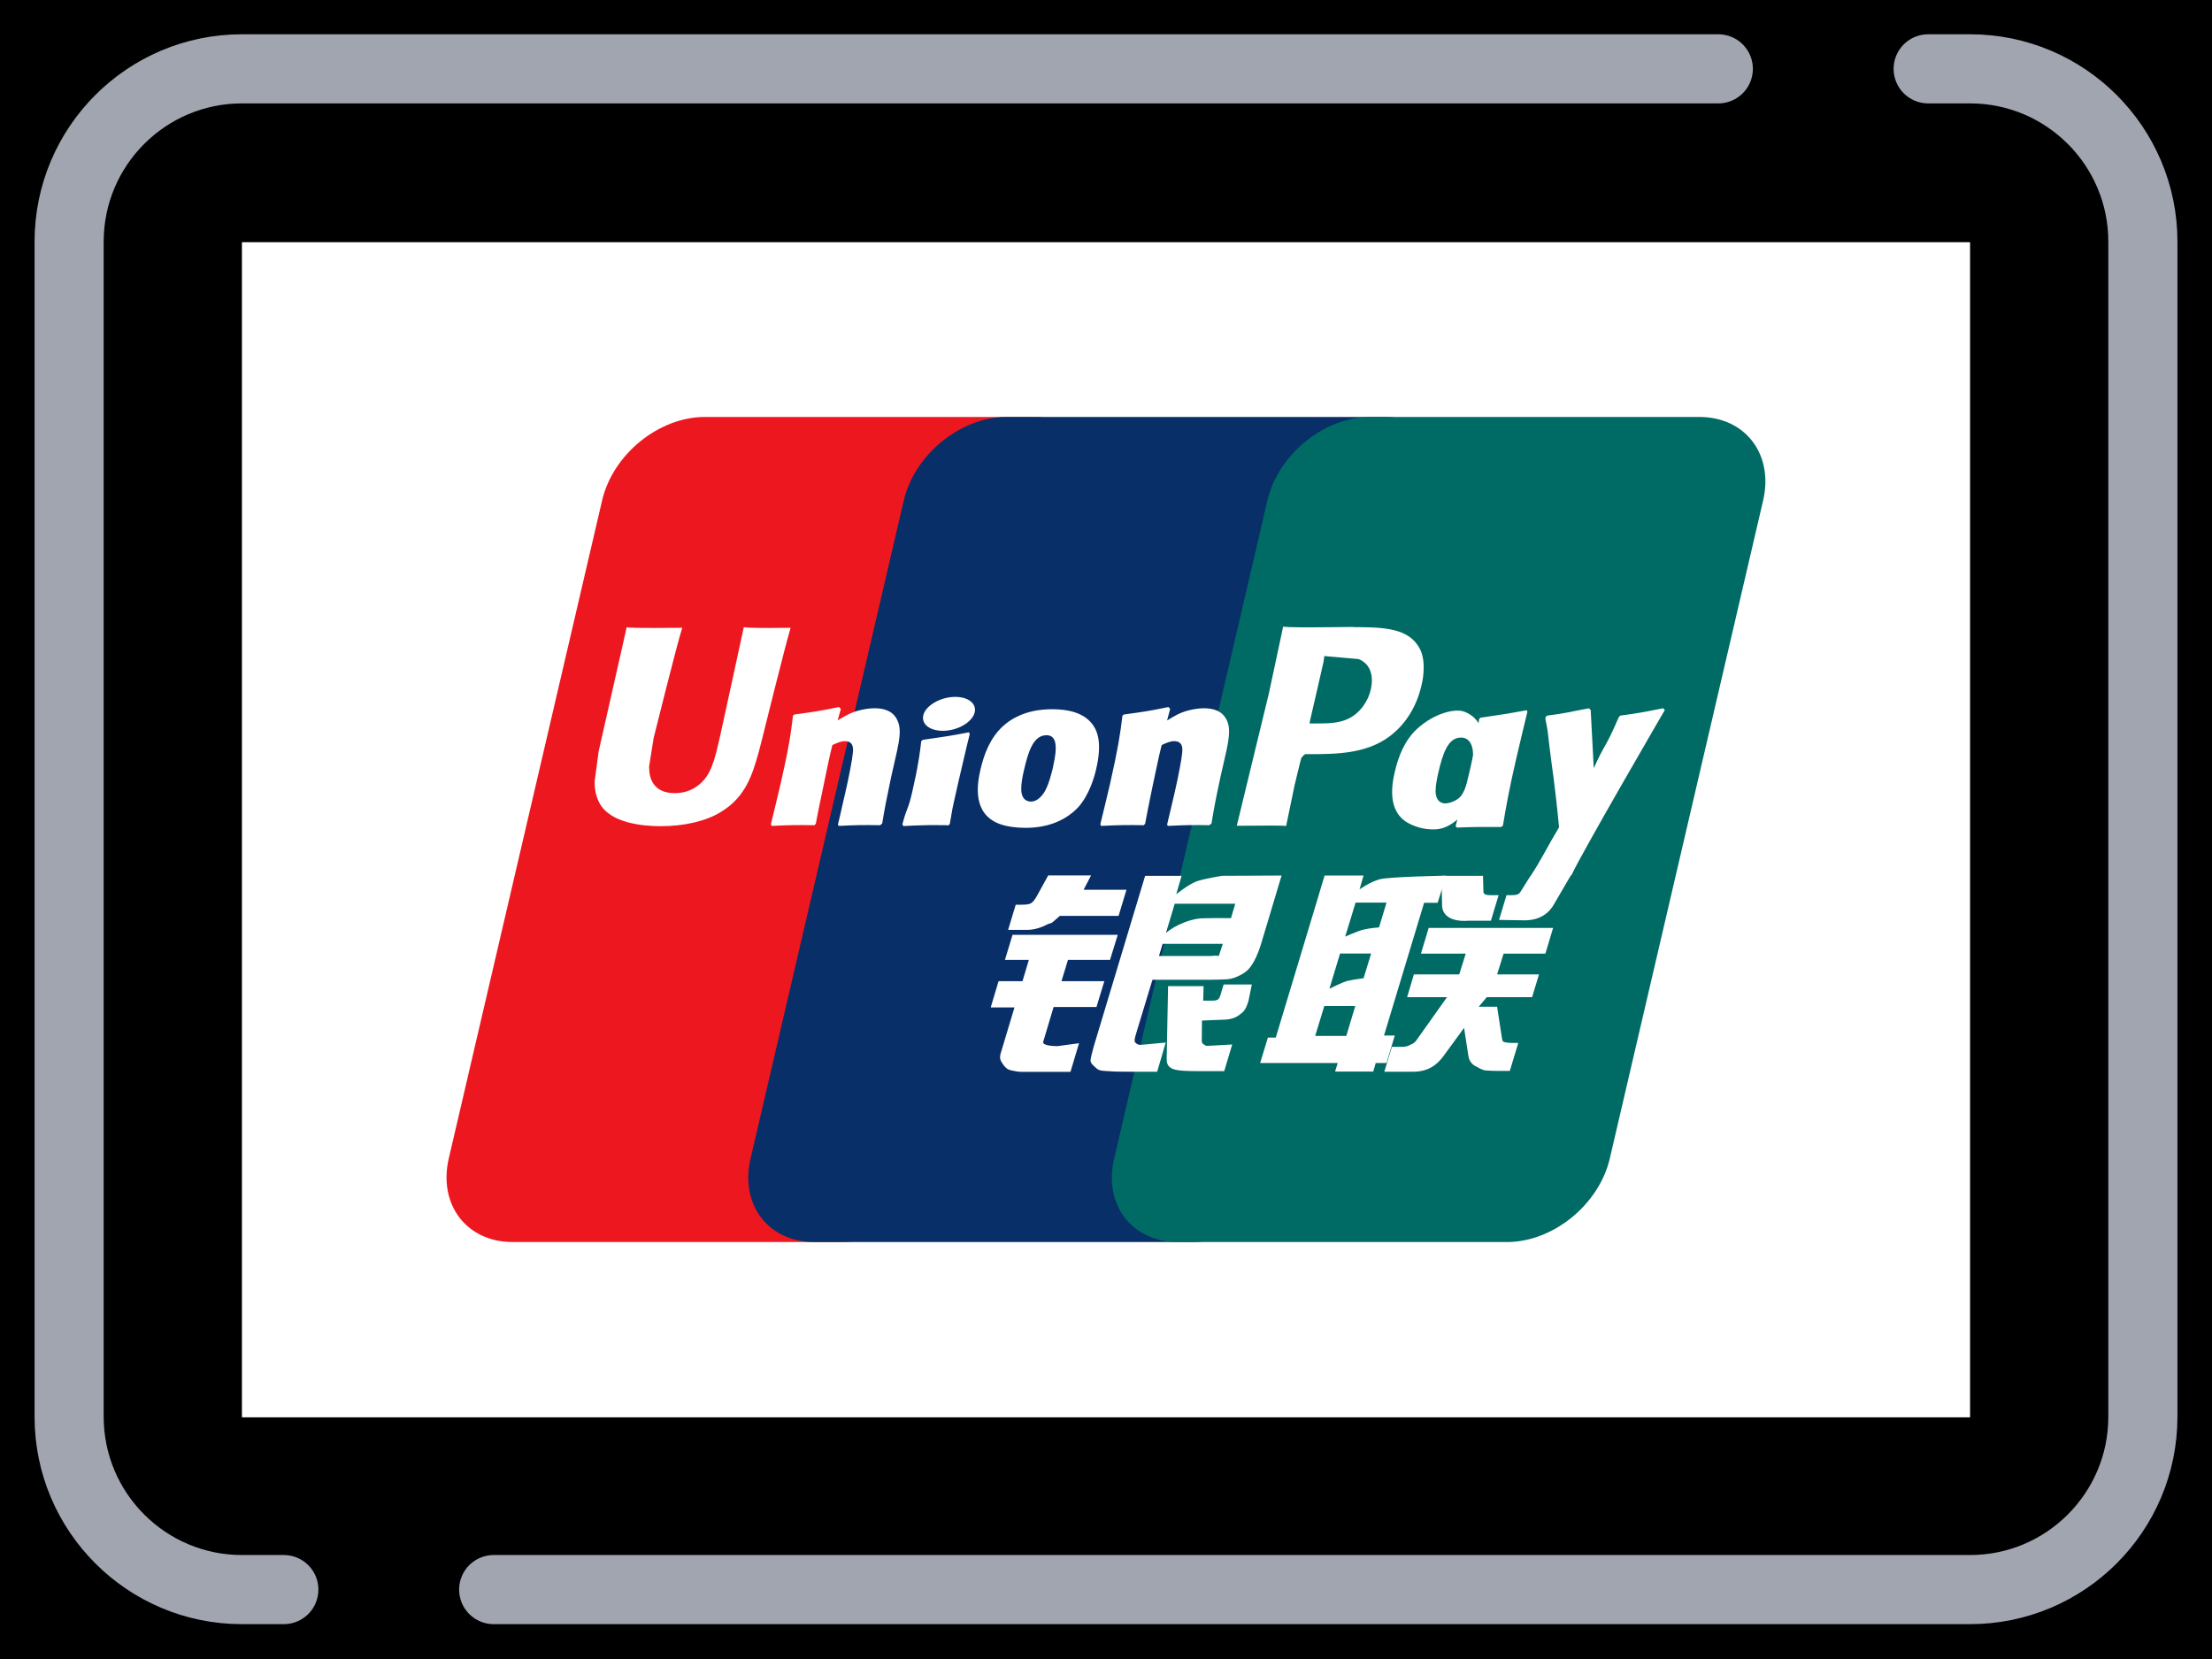
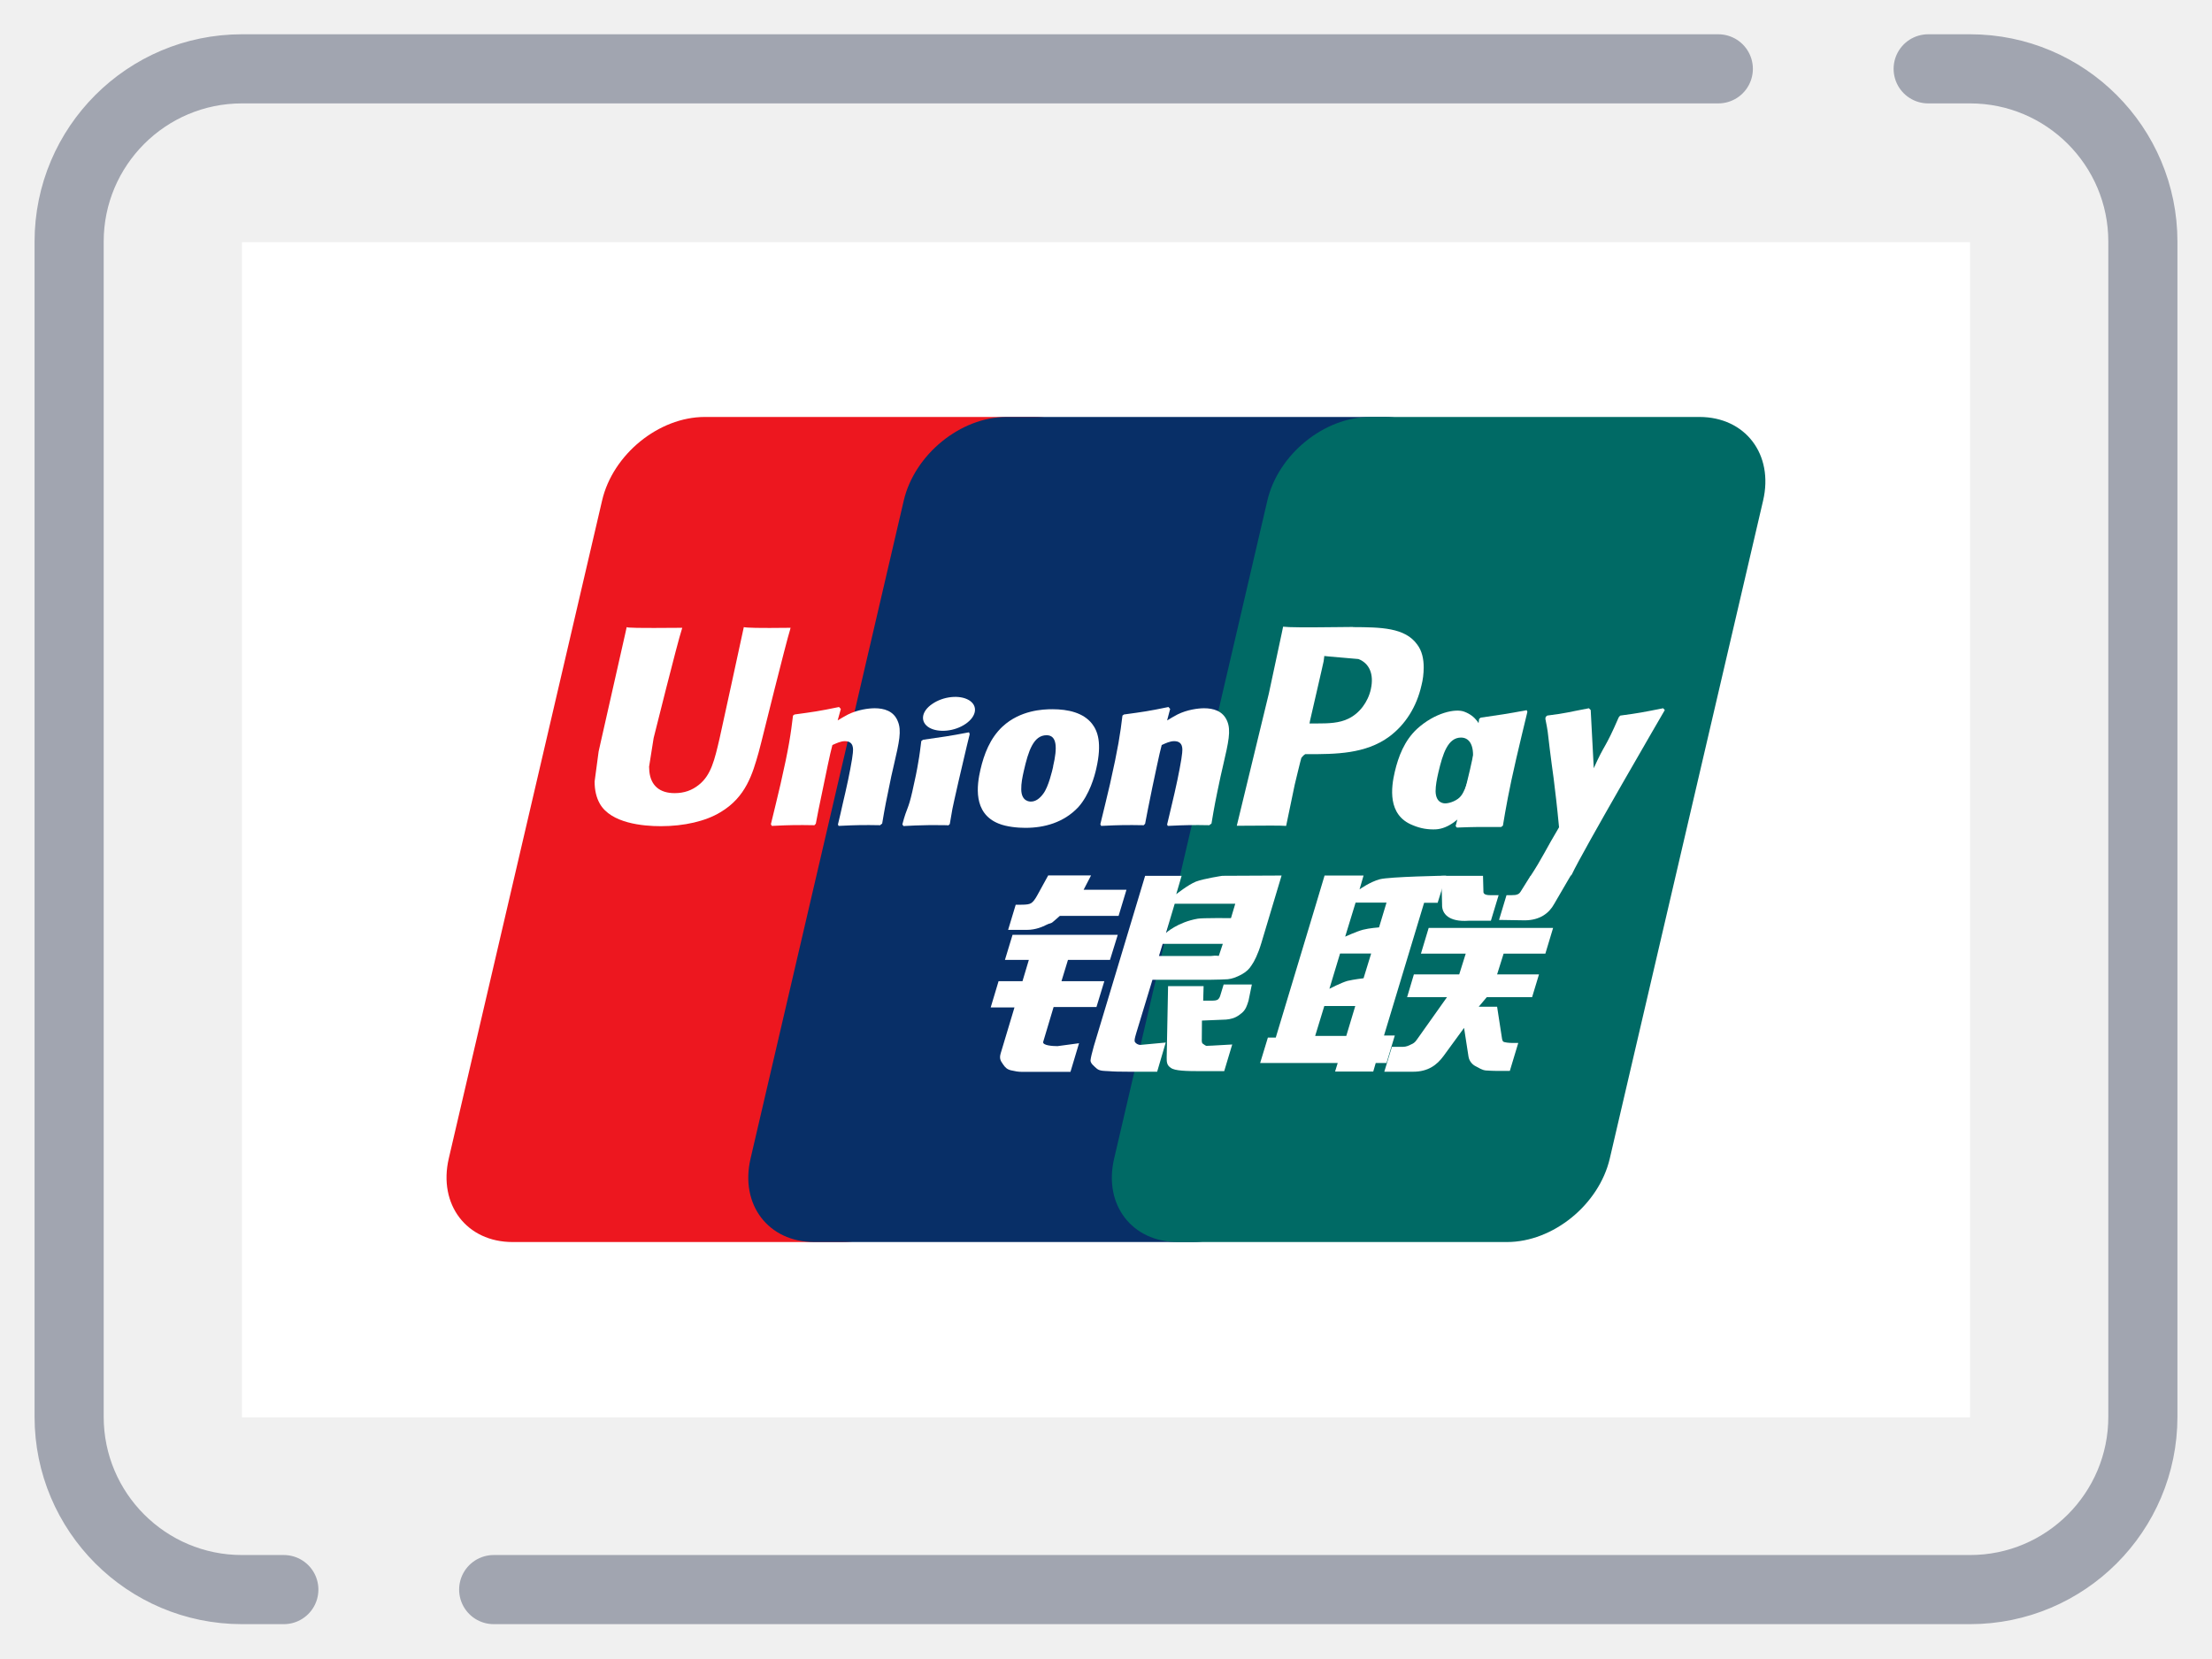
<svg xmlns="http://www.w3.org/2000/svg" xmlns:xlink="http://www.w3.org/1999/xlink" viewBox="0 0 16 12">
  <symbol id="a" viewBox="0 0 15.5 11.5">
    <path d="m1.5 1.504h12.5v8.5h-12.5z" fill="#fff" />
    <path d="m12.179.25h-10.679c-.69 0-1.25.56-1.25 1.25v8.5c0 .69.56 1.25 1.25 1.25h.303" fill="none" stroke="#a1a5b0" stroke-linecap="round" stroke-linejoin="round" stroke-width=".5" />
    <path d="m13.697.25h.303c.69 0 1.25.56 1.25 1.25v8.5c0 .69-.56 1.25-1.25 1.25h-10.679" fill="none" stroke="#a1a5b0" stroke-linecap="round" stroke-linejoin="round" stroke-width=".5" />
  </symbol>
-   <path d="m-8-10h32v32h-32z" />
  <use height="11.5" transform="translate(.25 .24793)" width="15.5" xlink:href="#a" />
  <path d="m5.098 3.016h2.381c.332 0 .539.271.462.605l-1.109 4.759c-.078.333-.411.604-.743.604h-2.381c-.333 0-.539-.271-.462-.604l1.109-4.759c.077-.334.41-.605.743-.605" fill="#ed171f" />
  <path d="m7.281 3.016h2.738c.332 0 .182.271.104.605l-1.109 4.759c-.077.333-.053.604-.386.604h-2.738c-.333 0-.539-.271-.461-.604l1.108-4.759c.078-.334.411-.605.743-.605" fill="#082f67" />
  <path d="m9.911 3.016h2.381c.333 0 .539.271.461.605l-1.109 4.759c-.078.333-.41.604-.744.604h-2.38c-.333 0-.54-.271-.461-.604l1.108-4.759c.078-.334.41-.605.744-.605" fill="#006a65" />
  <g fill="#fff">
    <path d="m9.513 7.493h.225l.065-.216h-.224zm.18-.596-.077.255s.085-.044.131-.057c.046-.011.116-.019.116-.019l.055-.179h-.225zm.112-.367-.075.245s.083-.038.129-.05c.046-.012.116-.017.116-.017l.054-.179h-.224zm.496 0-.29.96h.078l-.06.199h-.078l-.018.062h-.276l.019-.062h-.561l.056-.184h.057l.294-.975.059-.197h.282l-.029.1s.075-.054.146-.073c.071-.019.48-.026.48-.026l-.061.196h-.097z" fill-rule="evenodd" />
    <path d="m10.426 6.335h.301l.003.112c-.002.019.014.028.049.028h.061l-.056.185h-.162c-.141.01-.194-.05-.191-.118z" />
    <path d="m10.465 7.213h-.287l.049-.165h.328l.047-.15h-.324l.056-.186h.9l-.056.186h-.302l-.047.15h.303l-.05.165h-.328l-.058.069h.133l.032.208c.003.02.004.034.011.043.007.008.047.011.07.011h.04l-.061.202h-.102c-.016 0-.039-.001-.071-.003-.031-.003-.053-.021-.073-.03-.019-.009-.047-.032-.053-.071l-.032-.207-.149.204c-.047.064-.111.113-.219.113h-.209l.055-.18h.08c.023 0 .043-.009.058-.017.015-.006.029-.014.044-.037l.217-.306z" />
    <path d="m7.326 6.762h.759l-.056.181h-.304l-.047.154h.31l-.057.187h-.31l-.075.251c-.009.028.073.032.103.032l.156-.021-.062.207h-.35c-.028 0-.049-.004-.08-.011-.029-.007-.042-.021-.056-.041-.013-.021-.032-.037-.019-.081l.1-.333h-.172l.057-.19h.173l.046-.154h-.173l.055-.181z" />
    <path d="m7.837 6.436h.311l-.057.189h-.425l-.046.04c-.02.019-.027.011-.052.025-.024.012-.075.036-.14.036h-.136l.055-.182h.041c.035 0 .058-.003.07-.011.014-.008.029-.028.046-.059l.078-.142h.31l-.054.104z" />
    <path d="m8.434 6.748s.085-.078.23-.103c.033-.006.24-.004.24-.004l.031-.104h-.438l-.063.211zm.411.079h-.435l-.027.088h.376c.044-.006.054.001.057-.001zm-.563-.492h.265l-.039.133s.084-.067.142-.091c.058-.022.191-.042.191-.042l.429-.002-.146.487c-.025.084-.053.137-.071.162-.016.025-.035.046-.073.067-.036.019-.069.031-.099.034-.028.002-.072.003-.132.004h-.413l-.117.385c-.011.038-.016.056-.009.066.006.009.02.02.04.02l.182-.017-.062.211h-.204c-.065 0-.112-.001-.145-.004-.031-.002-.064 0-.086-.017-.019-.017-.048-.039-.047-.061.002-.021.011-.056.024-.103l.371-1.232z" fill-rule="evenodd" />
    <path d="m9.055 7.121-.024.117c-.011.036-.02.064-.047.088-.029.024-.063.05-.143.05l-.147.006-.001.132c-.002.038.008.034.014.04.007.006.013.009.019.011l.046-.002.141-.008-.058.193h-.161c-.113 0-.197-.002-.225-.024-.027-.017-.031-.039-.03-.076l.01-.515h.257l-.003.105h.062c.021 0 .035-.002.044-.008.007-.006.013-.014.017-.027l.025-.082h.202z" />
    <path d="m5.38 4.537c-.009.041-.174.804-.175.804-.036.154-.061.265-.149.335-.05.041-.108.061-.176.061-.108 0-.172-.054-.183-.156l-.002-.035s.033-.207.033-.208c0 0 .173-.695.204-.787.001-.005.002-.008.003-.01-.338.003-.398 0-.402-.005-.002.007-.011.05-.011.05l-.177.783-.015.067-.029.217c0 .064.013.117.038.161.081.141.311.162.441.162.168 0 .325-.036.431-.101.185-.109.233-.28.276-.431l.02-.077s.179-.722.209-.816c.001-.005.001-.008.003-.01-.245.003-.317 0-.34-.005" />
    <path d="m6.368 5.969c-.12-.002-.162-.002-.302.005l-.005-.01c.012-.053.026-.106.037-.16l.017-.073c.026-.113.051-.245.054-.285.002-.024.01-.085-.058-.085-.029 0-.059.014-.09.028-.017.06-.051.23-.067.307-.035.163-.037.181-.053.262l-.01.011c-.124-.002-.166-.002-.308.005l-.007-.012c.024-.097.047-.194.07-.291.06-.262.074-.362.09-.495l.011-.008c.139-.019.172-.023.322-.054l.013.014-.023.083c.025-.015.049-.03.075-.043.071-.035.149-.045.193-.045.065 0 .137.018.167.094.029.068.01.151-.028.315l-.019.083c-.038.183-.045.216-.066.342l-.014.011z" />
    <path d="m6.855 5.969c-.072-0-.118-.002-.164-0-.045 0-.089.003-.156.006l-.004-.006-.004-.006c.018-.069.029-.094.038-.118.009-.024.018-.049.034-.119.021-.092.034-.156.043-.212.01-.054.015-.101.022-.154l.006-.004.006-.005c.072-.01.117-.017.164-.024.047-.007.094-.016.169-.03l.003.007.002.007c-.014.057-.028.113-.041.171-.013.057-.027.114-.04.171-.027.121-.038.166-.044.198-.006.031-.008.047-.019.11l-.007.006-.007.005z" />
    <path d="m7.618 5.544c-.007.031-.034.147-.071.196-.026.036-.056.058-.09.058-.009 0-.069 0-.07-.088-.001-.043.008-.088.019-.136.032-.14.069-.256.164-.256.075 0 .08.087.047.227m.313.013c.042-.184.01-.27-.031-.323-.063-.08-.173-.105-.287-.105-.069 0-.232.007-.36.125-.091.085-.134.2-.16.311-.026.112-.056.316.131.391.058.024.14.031.194.031.137 0 .277-.038.382-.149.082-.091.119-.226.131-.281" />
    <path d="m10.858 5.982c-.144-.001-.186-.001-.32.004l-.009-.011c.036-.137.073-.274.105-.413.042-.18.051-.257.065-.362l.011-.009c.143-.021.183-.026.333-.054l.005.012c-.027.113-.055.226-.081.34-.055.238-.075.358-.096.483l-.013.01z" />
    <path d="m10.641 5.559c-.007.029-.034.146-.071.195-.024.035-.083.057-.116.057-.009 0-.068 0-.07-.087-0-.043.009-.088.02-.136.032-.137.069-.253.164-.253.075 0 .107.085.074.225m.286.014c.042-.183-.127-.016-.154-.077-.042-.094-.015-.286-.182-.349-.064-.025-.214.007-.343.125-.091.085-.134.199-.16.309-.026.111-.056.314.13.387.059.025.112.032.166.03.187-.01.329-.292.434-.404.081-.088.096.033.108-.021" />
    <path d="m8.749 5.969c-.12-.002-.161-.002-.302.005l-.005-.01c.012-.053.026-.106.038-.16l.017-.073c.026-.113.051-.245.054-.285.002-.024.01-.085-.058-.085-.03 0-.06.014-.09.028-.017.06-.051.23-.068.307-.034.163-.036.181-.052.262l-.01.011c-.123-.002-.166-.002-.308.005l-.006-.012c.024-.097.047-.194.07-.291.059-.262.074-.362.09-.495l.011-.008c.139-.019.172-.023.322-.054l.012.014-.022.083c.025-.015.05-.03.075-.043.07-.035.15-.045.192-.045.066 0 .137.018.168.094.028.068.009.151-.029.315l-.019.083c-.039.183-.045.216-.066.342l-.015.011z" />
    <path d="m9.786 4.535c-.001 0-.1.001-.1.001-.259.003-.363.002-.405-.003-.004.019-.011.053-.011.053l-.092.43s-.222.914-.232.957c.226-.002.319-.002.357.001.009-.043.062-.298.062-.298s.045-.188.048-.194c0 0 .014-.019.028-.027h.021c.195 0 .415 0 .587-.127.117-.087.198-.216.233-.371.01-.038.016-.084.016-.13 0-.06-.012-.119-.047-.165-.088-.123-.263-.125-.465-.126m.13.448c-.021.095-.083.176-.162.214-.066.033-.146.035-.229.035h-.053l.004-.021s.099-.429.098-.428l.003-.022.002-.017.039.004s.203.018.208.018c.08.031.113.111.09.216" />
    <path d="m12.042 5.136-.012-.013c-.147.029-.175.035-.31.053l-.01.01c-.001.002-.001.004-.001.006l-.001-.002c-.101.234-.098.183-.18.367-.001-.009-.001-.014-.001-.023l-.021-.398-.013-.013c-.155.029-.159.035-.302.053l-.011.01c-.001.005-.001.01-.002.016l.001.002c.018.092.014.071.031.215.008.071.019.142.028.212.014.117.022.175.039.353-.096.16-.119.22-.211.36l.005.013c.14-.005.172-.005.275-.005l.023-.026c.078-.168.673-1.19.673-1.19" />
    <path d="m6.986 5.235c.079-.055.089-.131.022-.171-.068-.04-.186-.027-.265.028-.08.054-.089.131-.022.171.067.039.185.028.265-.028" />
    <path d="m11.358 6.339-.116.199c-.037.068-.105.119-.214.119l-.185-.003.054-.179h.036c.019 0 .033-.001.044-.006.009-.003.016-.01.023-.021l.068-.109z" />
  </g>
</svg>
